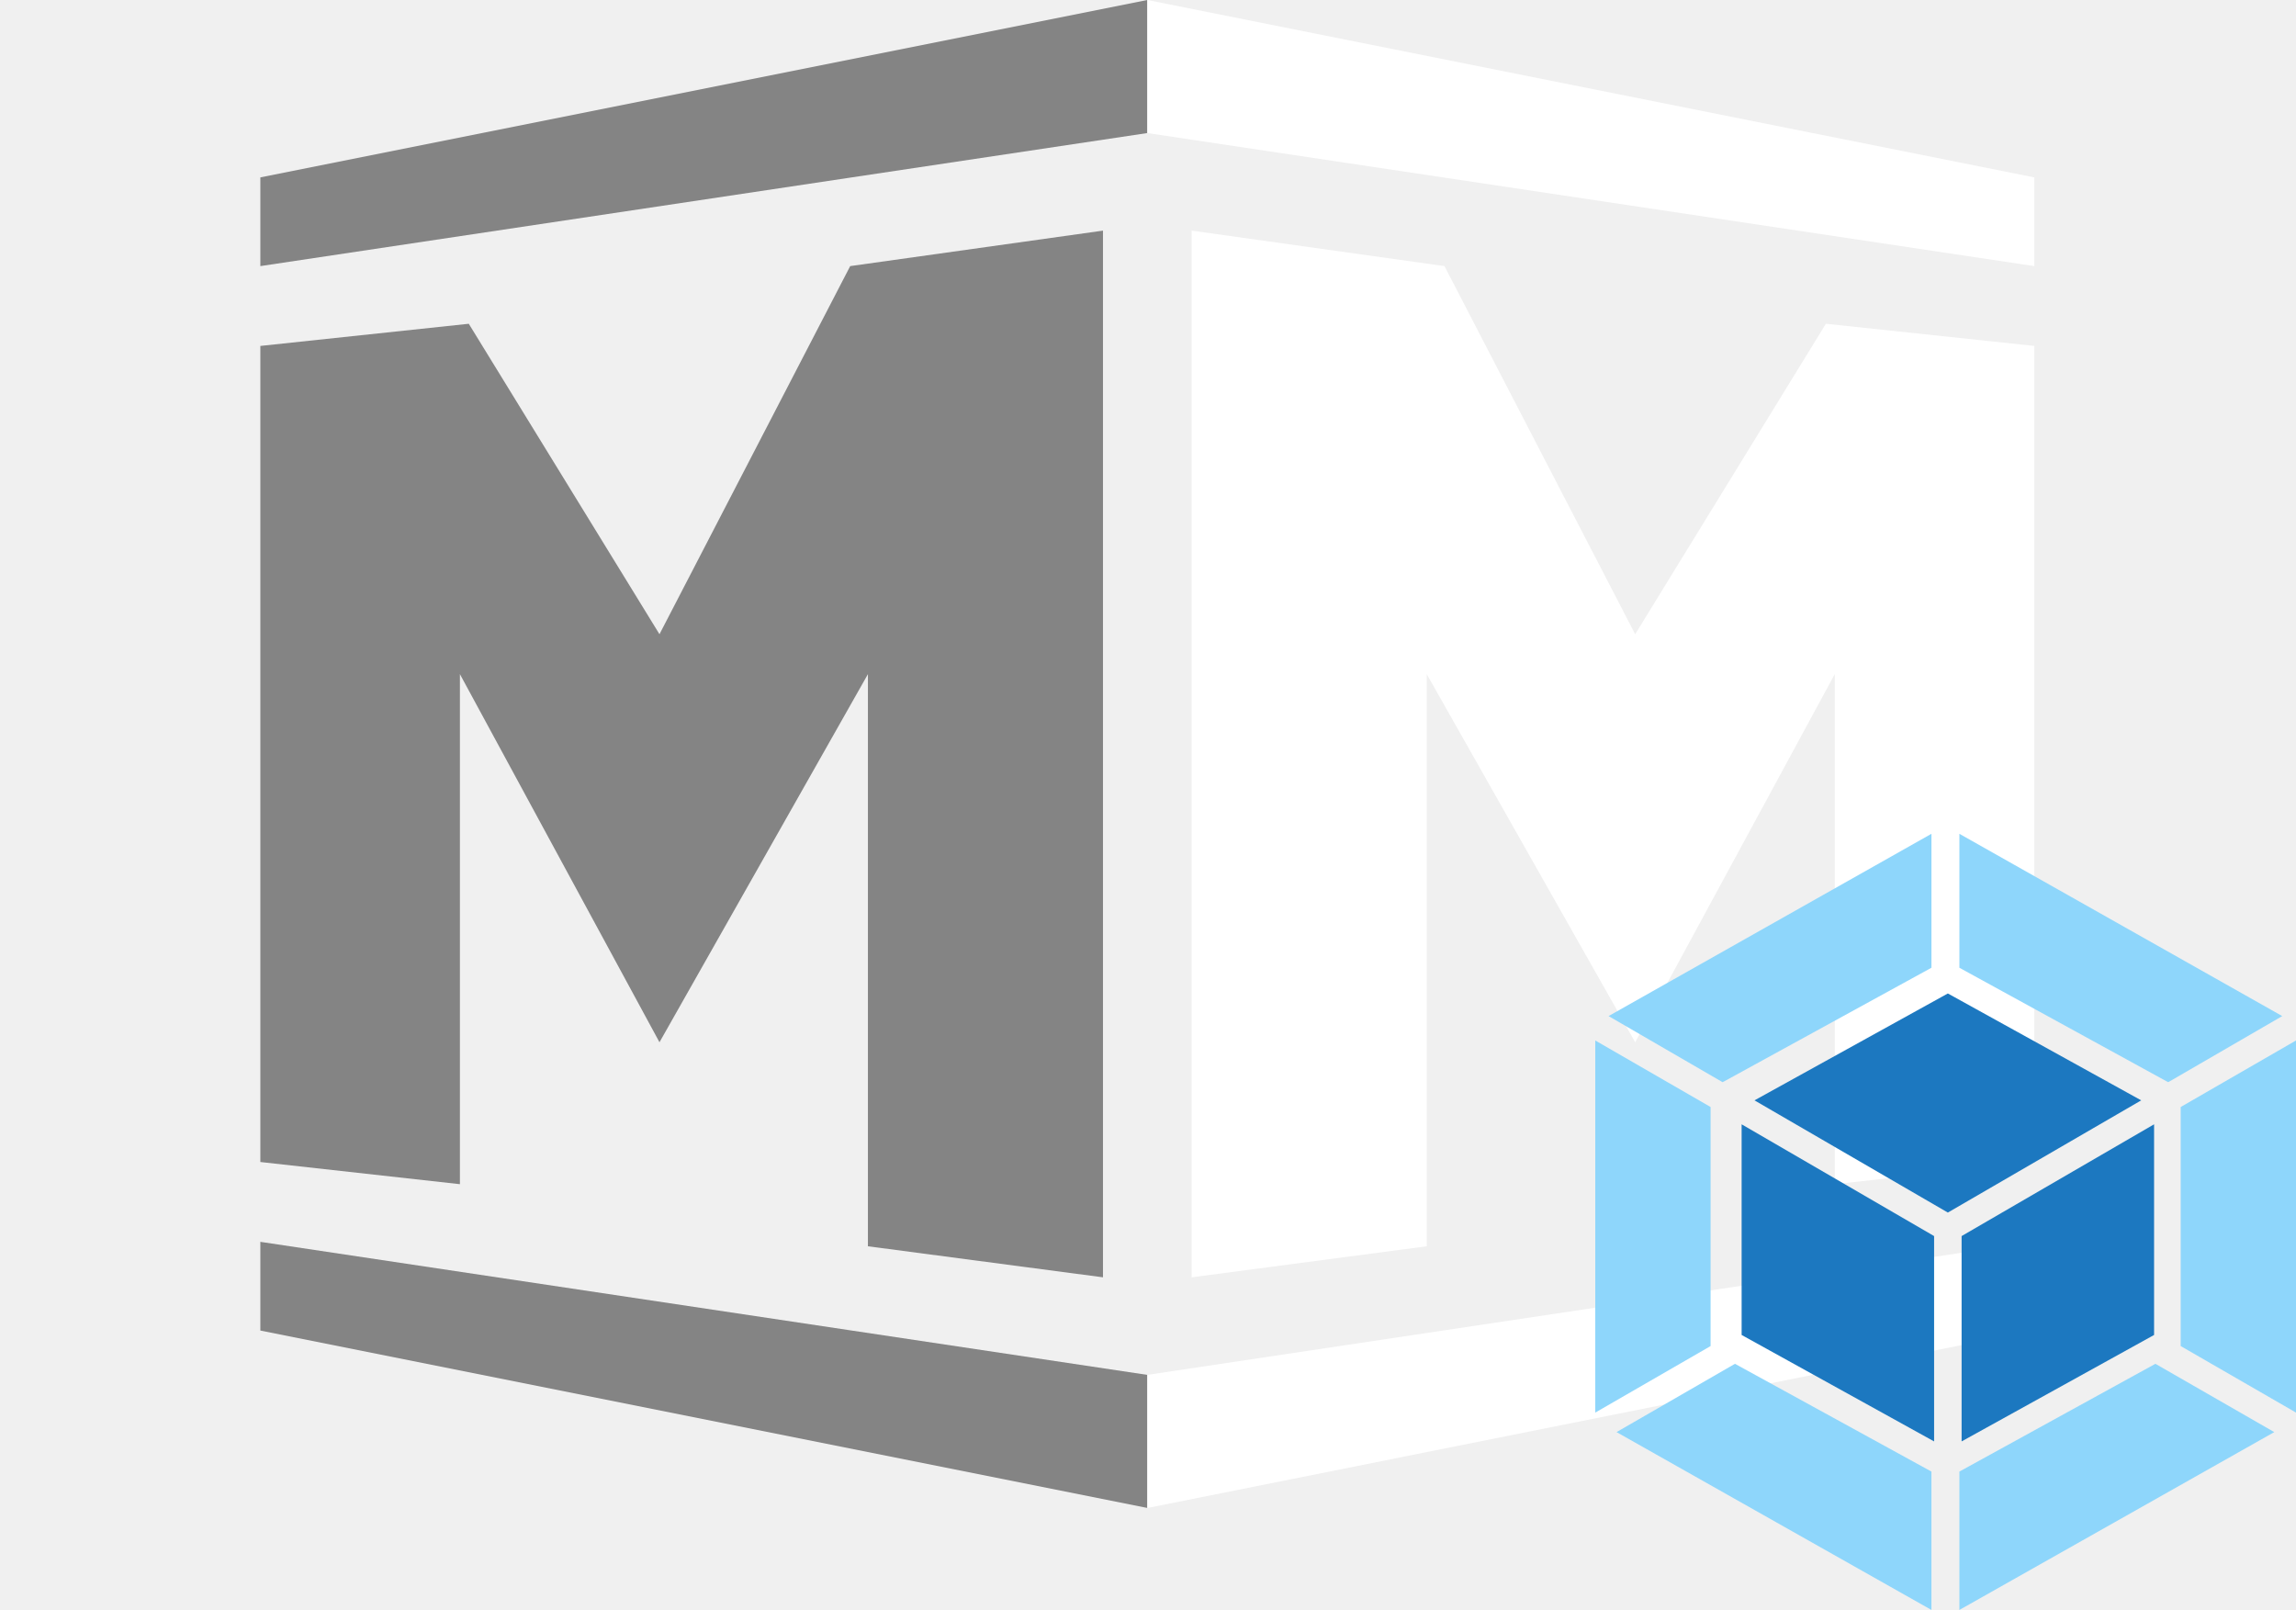
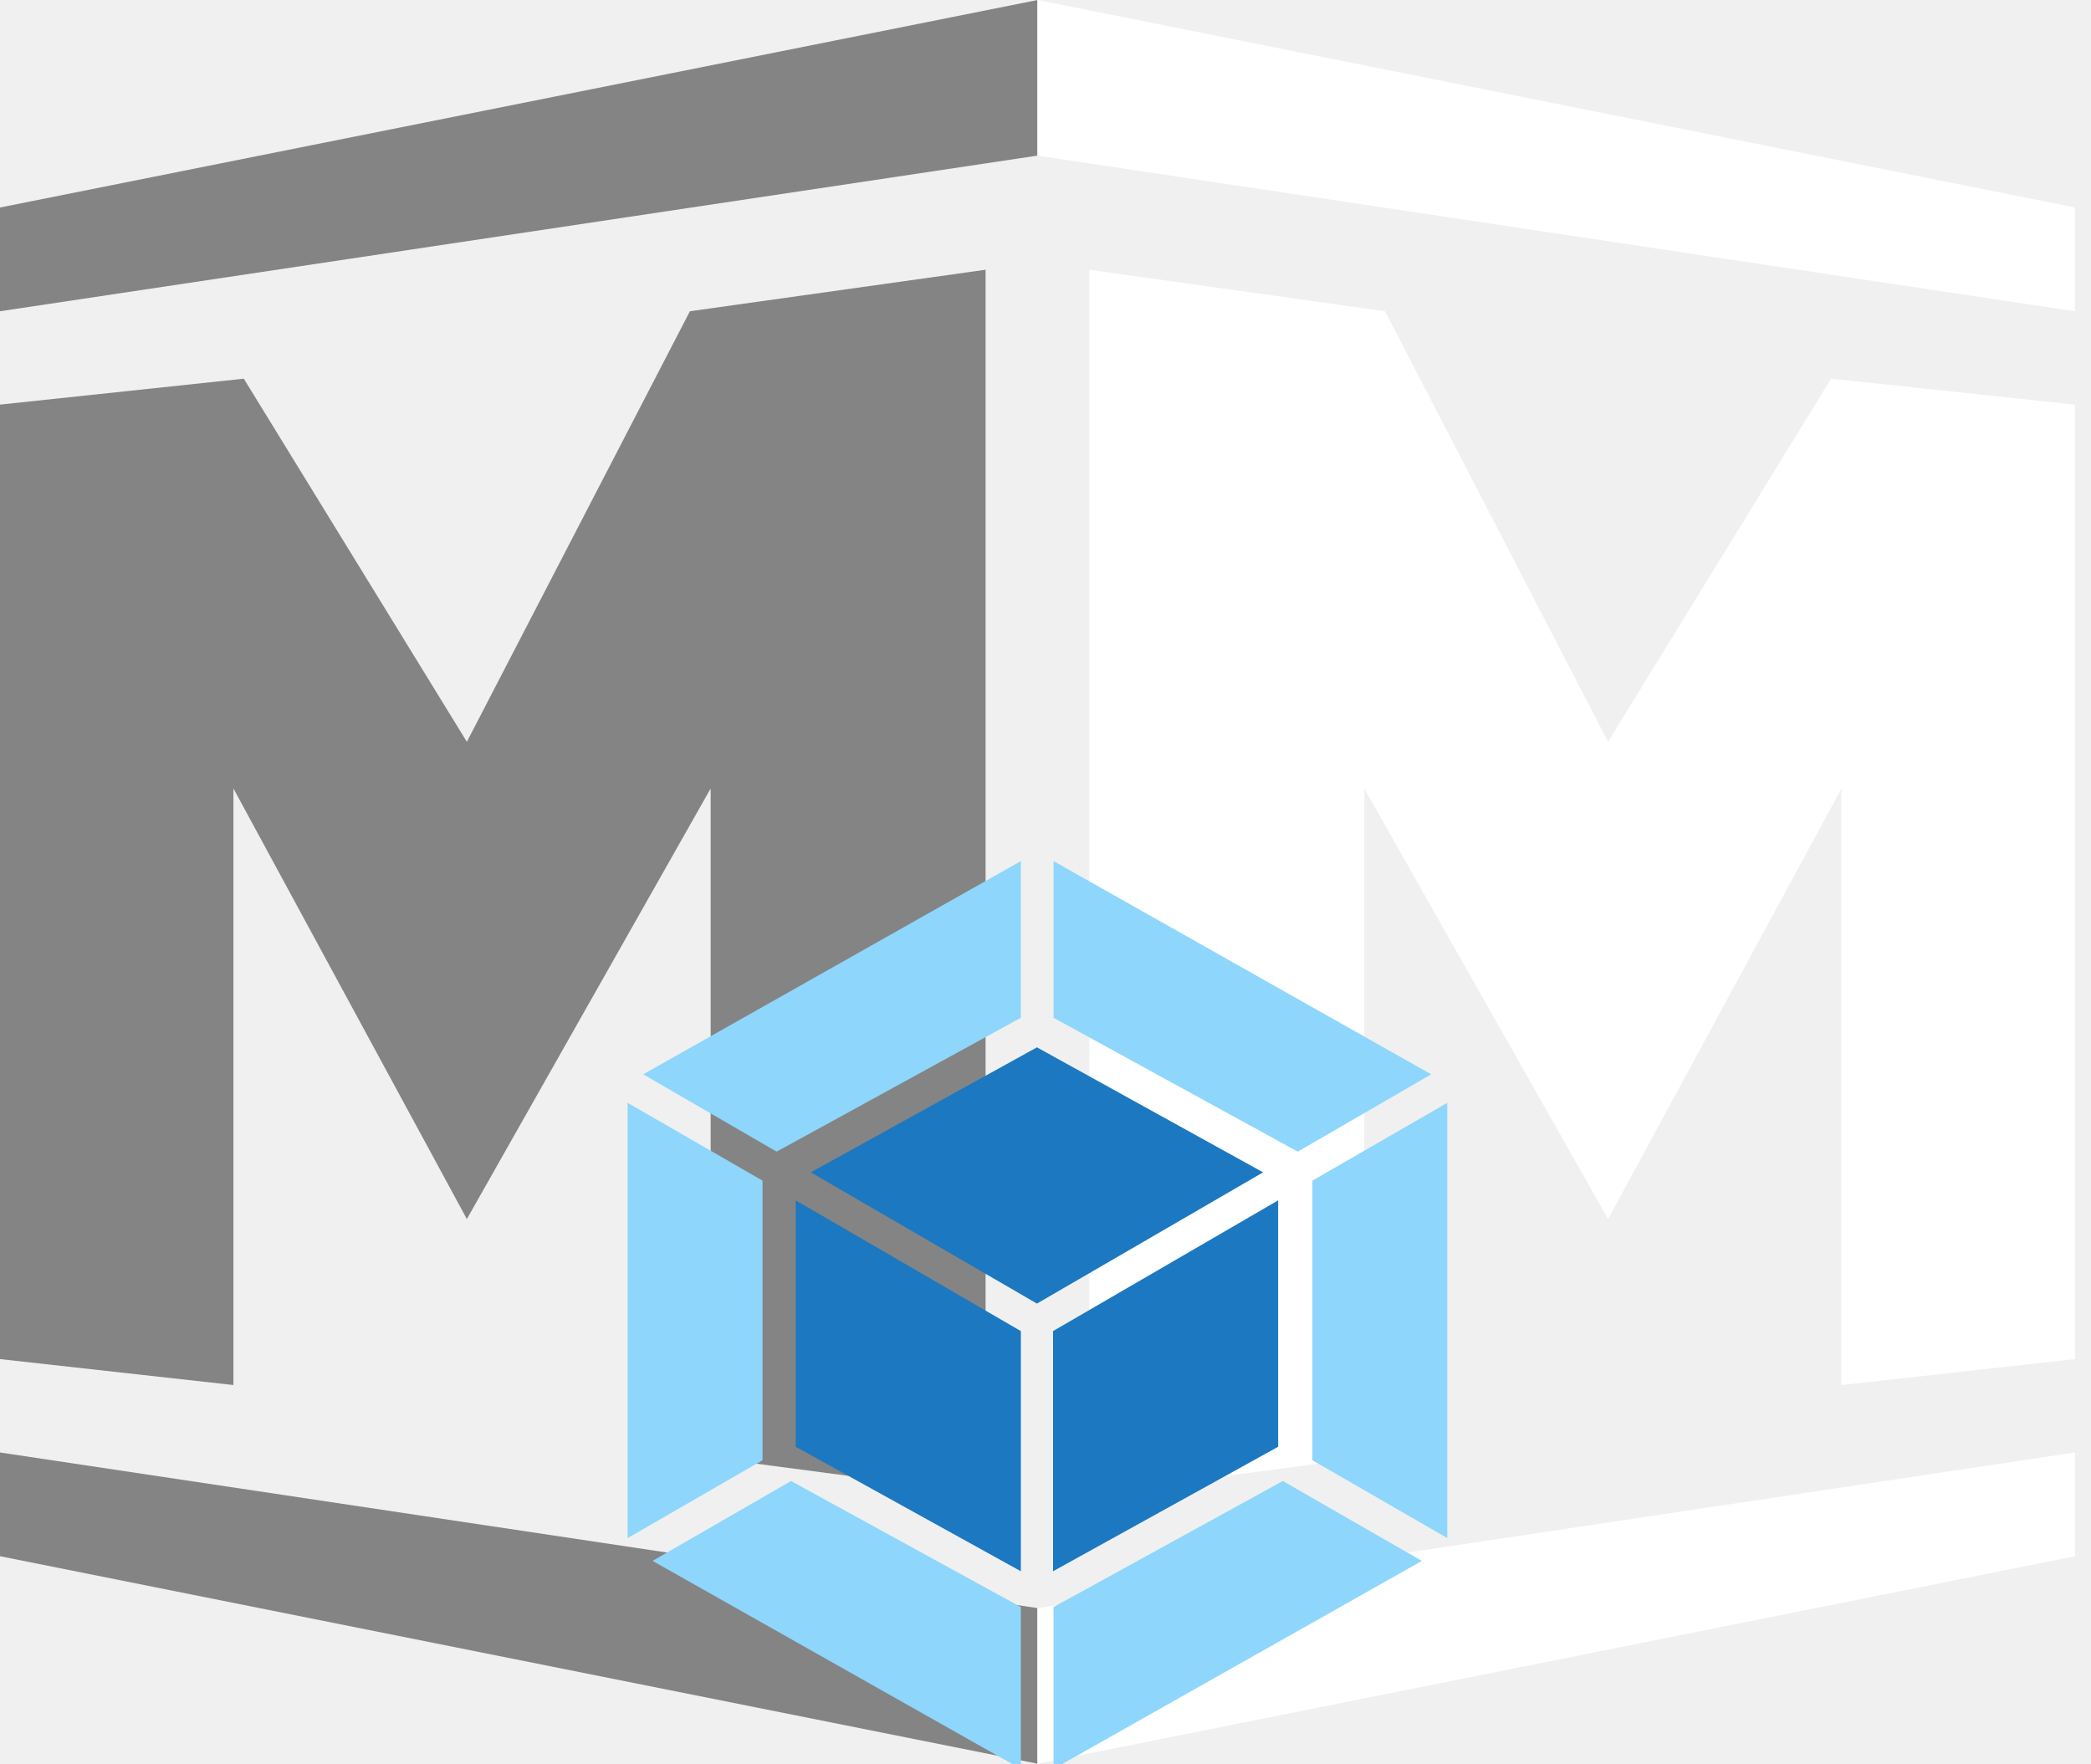
- <svg xmlns="http://www.w3.org/2000/svg" version="1.1" class="middleman-logo" x="0px" y="0px" viewBox="0 0 517.7 363" style="enable-background:new 0 0 517.7 363;" xml:space="preserve">
+ <svg xmlns="http://www.w3.org/2000/svg" version="1.1" x="0px" y="0px" viewBox="0 0 403.1 340" style="enable-background:new 0 0 403.1 340;" xml:space="preserve">
  <style type="text/css">
	.st0{fill-opacity:0.45;}
	.st1{fill:#FFFFFF;}
	.st2{fill:#8ED6FB;}
	.st3{fill:#1C78C0;}
</style>
  <g>
    <g>
-       <polygon class="st0" points="58.7,40 258.7,0 258.7,30 58.7,60   " />
-       <polygon class="st1" points="258.7,0 458.7,40 458.7,60 258.7,30   " />
-       <polygon class="st0" points="58.7,78 58.7,262 103.7,267 103.7,152 148.7,235 195.7,152 195.7,281 248.7,288    248.7,52 191.7,60 148.7,143 105.7,73   " />
-       <polygon class="st1" points="458.7,78 458.7,262 413.7,267 413.7,152 368.7,235 321.7,152 321.7,281 268.7,288    268.7,52 325.7,60 368.7,143 411.7,73   " />
-       <polygon class="st0" points="58.7,300 258.7,340 258.7,310 58.7,280   " />
-       <polygon class="st1" points="258.7,340 458.7,300 458.7,280 258.7,310   " />
-       <path class="st2" d="M512.8,322.9l-71,40.1v-31.2l44.2-24.3L512.8,322.9z M517.7,318.5v-83.9l-26,15v53.9L517.7,318.5z     M364.5,322.9l71,40.1v-31.2l-44.3-24.3L364.5,322.9z M359.7,318.5v-83.9l26,15v53.9L359.7,318.5z M362.7,229.1l72.8-41.1v30.2    l-46.7,25.6l-0.4,0.2L362.7,229.1z M514.6,229.1L441.8,188v30.2l46.7,25.6l0.4,0.2L514.6,229.1z" />
-       <path class="st3" d="M436.1,325l-43.4-24v-47.5l43.4,25.2V325z M442.3,325l43.4-24v-47.5l-43.4,25.2V325z     M395.6,248.1l43.6-24.1l43.6,24.1l-43.6,25.3L395.6,248.1z" />
+       <polygon class="st0" points="0,40 200,0 200,30 0,60   " />
+       <polygon class="st1" points="200,0 400,40 400,60 200,30   " />
+       <polygon class="st0" points="0,78 0,262 45,267 45,152 90,235 137,152 137,281 190,288 190,52 133,60 90,143 47,73   " />
+       <polygon class="st1" points="400,78 400,262 355,267 355,152 310,235 263,152 263,281 210,288 210,52 267,60 310,143 353,73   " />
+       <polygon class="st0" points="0,300 200,340 200,310 0,280   " />
+       <polygon class="st1" points="200,340 400,300 400,280 200,310   " />
+       <path class="st2" d="M274.1,300.9l-71,40.1v-31.2l44.2-24.3L274.1,300.9z M279,296.5v-83.9l-26,15v53.9L279,296.5z M125.8,300.9    l71,40.1v-31.2l-44.3-24.3L125.8,300.9z M121,296.5v-83.9l26,15v53.9L121,296.5z M124,207.1l72.8-41.1v30.2l-46.7,25.6l-0.4,0.2    L124,207.1z M275.9,207.1L203.1,166v30.2l46.7,25.6l0.4,0.2L275.9,207.1z" />
+       <path class="st3" d="M196.8,302.9l-43.4-24v-47.5l43.4,25.2V302.9z M203,302.9l43.4-24v-47.5L203,256.6V302.9z M156.3,226    l43.6-24.1l43.6,24.1l-43.6,25.3L156.3,226z" />
    </g>
  </g>
</svg>
